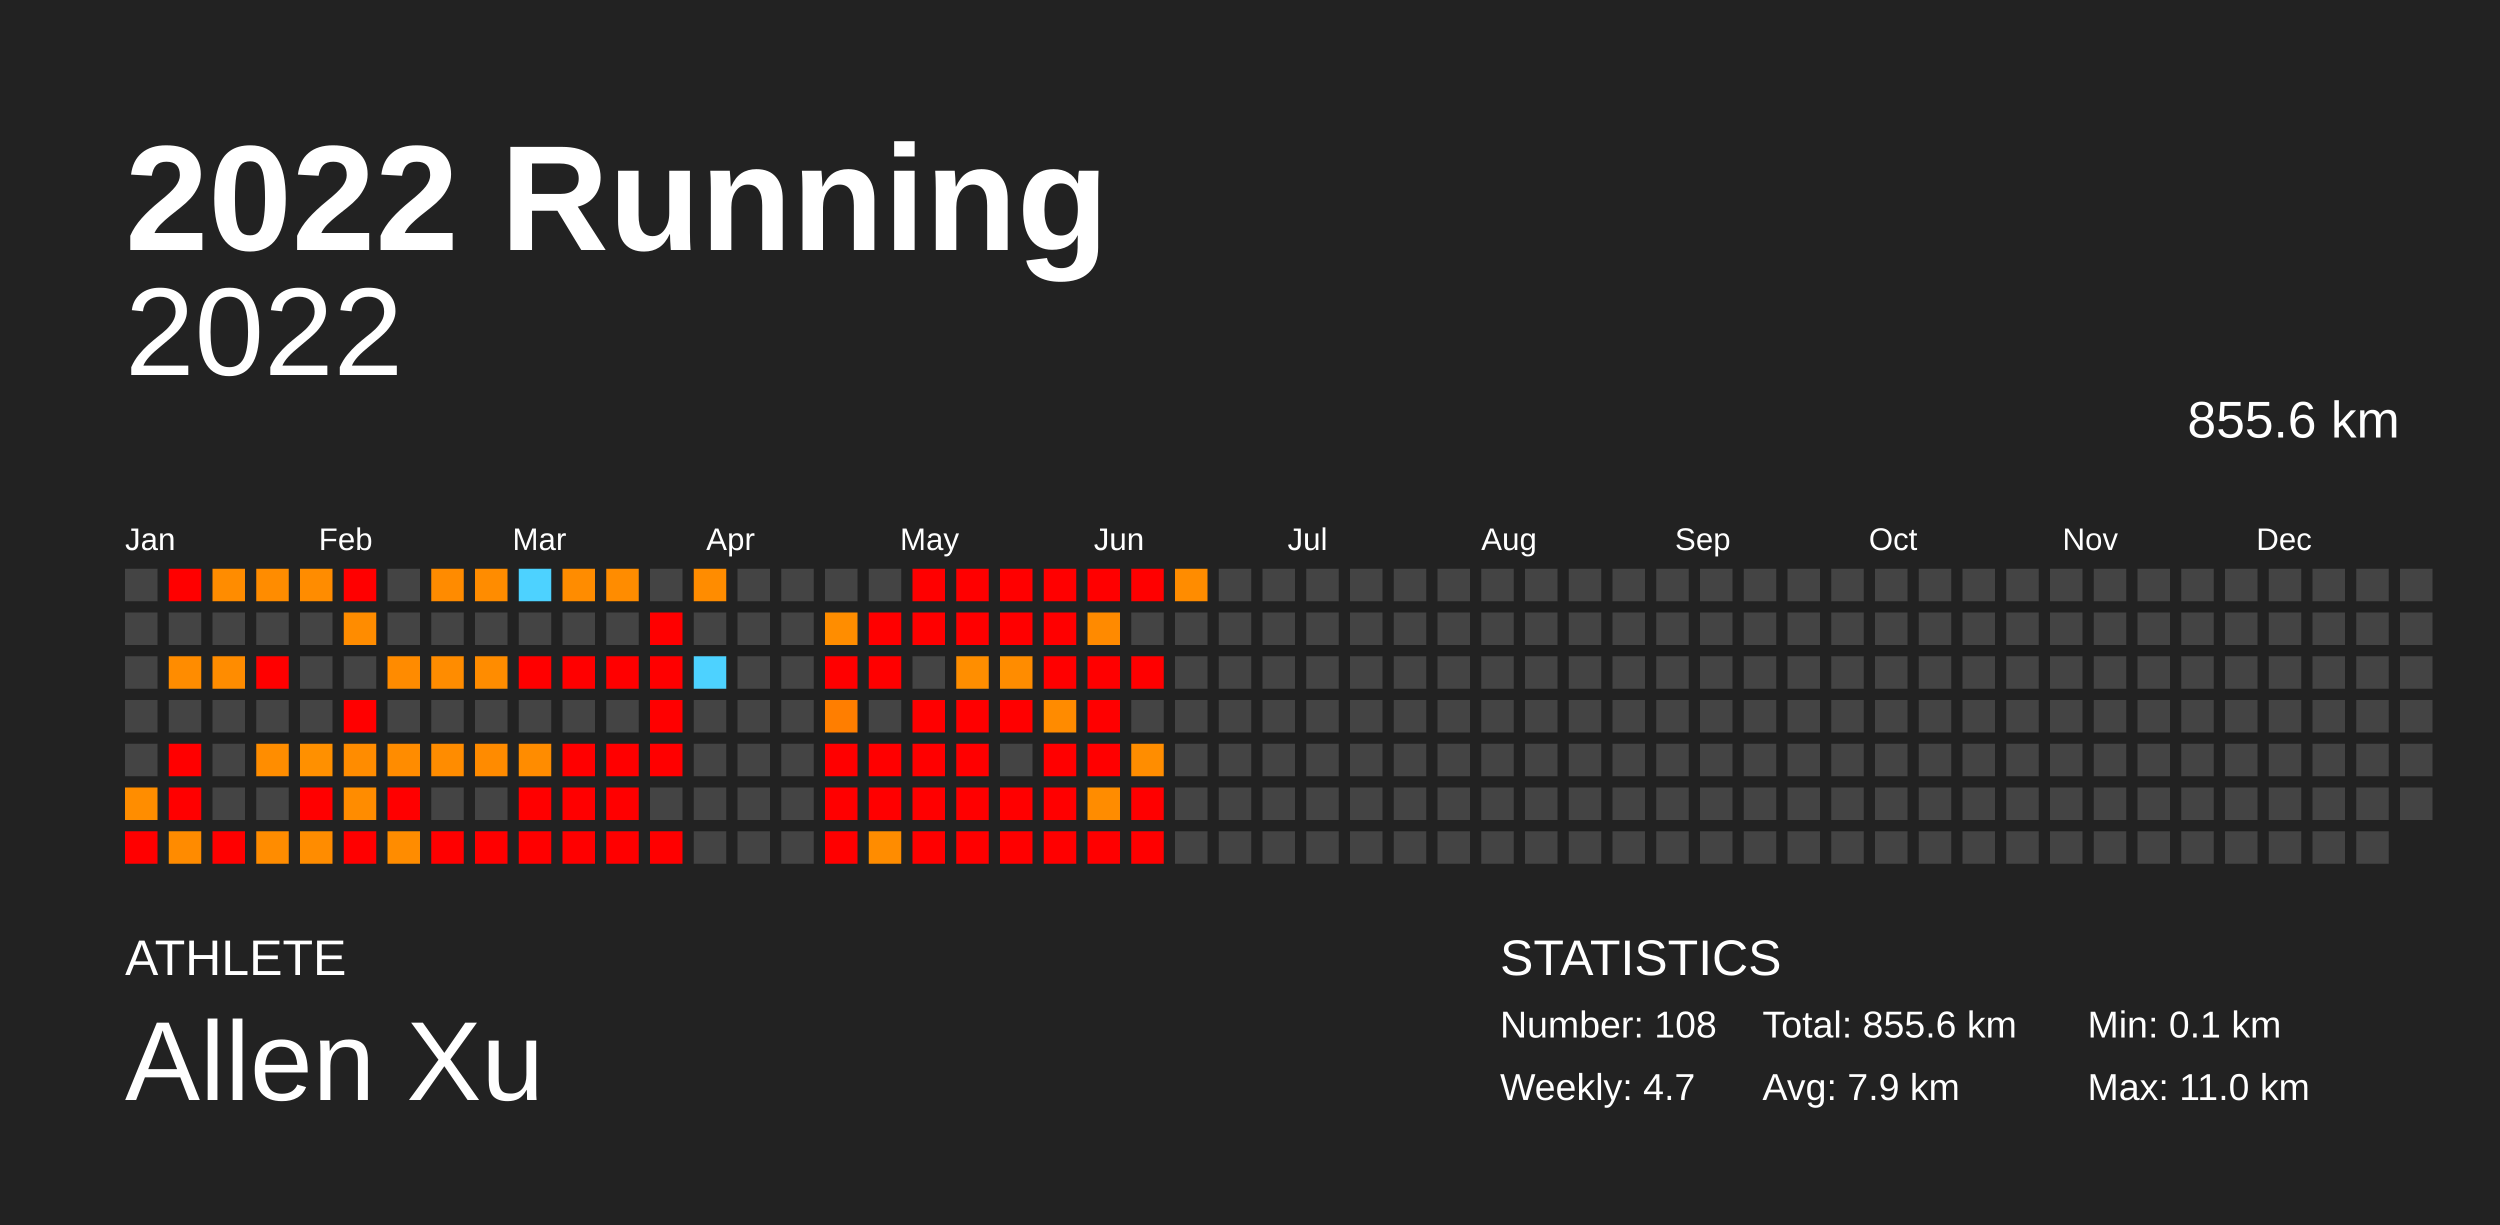
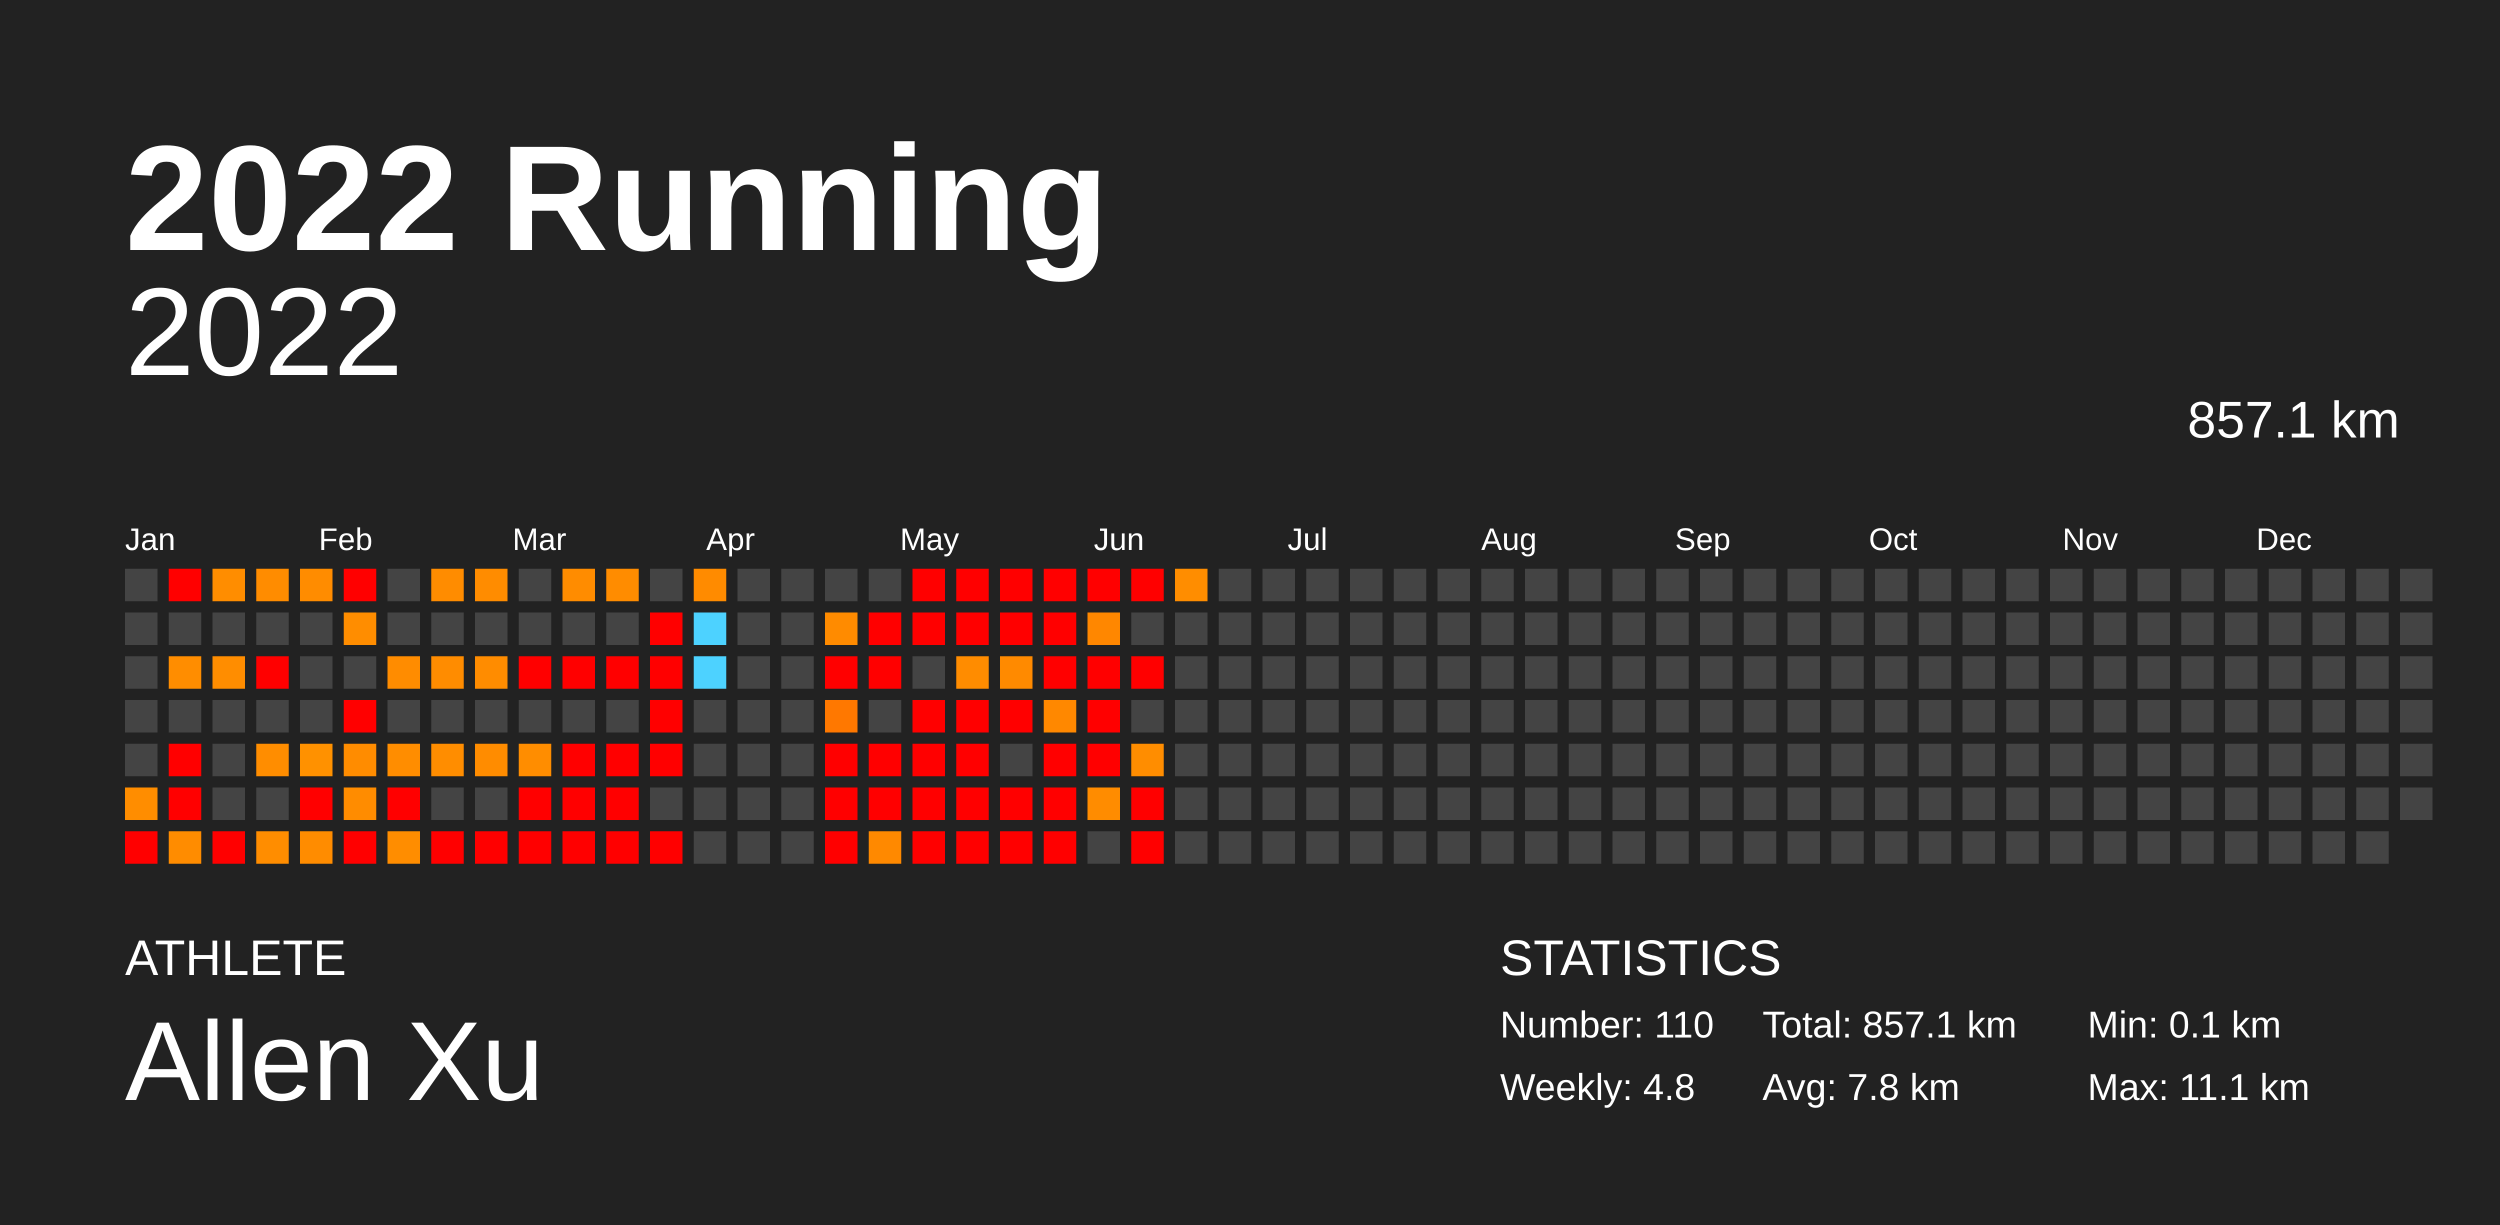
<svg xmlns="http://www.w3.org/2000/svg" baseProfile="full" height="98mm" version="1.1" viewBox="0,0,200,98" width="200mm">
  <defs />
  <rect fill="#222222" height="98" width="200" x="0" y="0" />
  <text fill="#FFFFFF" style="font-size:12px; font-family:Arial; font-weight:bold;" x="10" y="20">2022 Running</text>
  <text fill="#FFFFFF" style="font-size:4px; font-family:Arial" x="10" y="78">ATHLETE</text>
  <text fill="#FFFFFF" style="font-size:9px; font-family:Arial" x="10" y="88">Allen Xu</text>
  <text fill="#FFFFFF" style="font-size:4px; font-family:Arial" x="120" y="78">STATISTICS</text>
-   <text fill="#FFFFFF" style="font-size:3px; font-family:Arial" x="120" y="83">Number: 108</text>
-   <text fill="#FFFFFF" style="font-size:3px; font-family:Arial" x="120" y="88">Weekly: 4.7</text>
-   <text fill="#FFFFFF" style="font-size:3px; font-family:Arial" x="141" y="83">Total: 855.6 km</text>
-   <text fill="#FFFFFF" style="font-size:3px; font-family:Arial" x="141" y="88">Avg: 7.9 km</text>
+   <text fill="#FFFFFF" style="font-size:3px; font-family:Arial" x="120" y="83">Number: 110</text>
+   <text fill="#FFFFFF" style="font-size:3px; font-family:Arial" x="120" y="88">Weekly: 4.8</text>
+   <text fill="#FFFFFF" style="font-size:3px; font-family:Arial" x="141" y="83">Total: 857.1 km</text>
+   <text fill="#FFFFFF" style="font-size:3px; font-family:Arial" x="141" y="88">Avg: 7.8 km</text>
  <text fill="#FFFFFF" style="font-size:3px; font-family:Arial" x="167" y="83">Min: 0.1 km</text>
-   <text fill="#FFFFFF" style="font-size:3px; font-family:Arial" x="167" y="88">Max: 11.0 km</text>
+   <text fill="#FFFFFF" style="font-size:3px; font-family:Arial" x="167" y="88">Max: 11.1 km</text>
  <text alignment-baseline="hanging" fill="#FFFFFF" style="font-size:10.0px; font-family:Arial;" x="10" y="30">2022</text>
-   <text alignment-baseline="hanging" fill="#FFFFFF" style="font-size:4.125px; font-family:Arial;" x="175" y="35">855.6 km</text>
+   <text alignment-baseline="hanging" fill="#FFFFFF" style="font-size:4.125px; font-family:Arial;" x="175" y="35">857.1 km</text>
  <text fill="#FFFFFF" style="font-size:2.5px; font-family:Arial" x="10.0" y="44">Jan</text>
  <text fill="#FFFFFF" style="font-size:2.5px; font-family:Arial" x="25.5" y="44">Feb</text>
  <text fill="#FFFFFF" style="font-size:2.5px; font-family:Arial" x="41.0" y="44">Mar</text>
  <text fill="#FFFFFF" style="font-size:2.5px; font-family:Arial" x="56.5" y="44">Apr</text>
  <text fill="#FFFFFF" style="font-size:2.5px; font-family:Arial" x="72.0" y="44">May</text>
  <text fill="#FFFFFF" style="font-size:2.5px; font-family:Arial" x="87.5" y="44">Jun</text>
  <text fill="#FFFFFF" style="font-size:2.5px; font-family:Arial" x="103.0" y="44">Jul</text>
  <text fill="#FFFFFF" style="font-size:2.5px; font-family:Arial" x="118.5" y="44">Aug</text>
  <text fill="#FFFFFF" style="font-size:2.5px; font-family:Arial" x="134.0" y="44">Sep</text>
  <text fill="#FFFFFF" style="font-size:2.5px; font-family:Arial" x="149.5" y="44">Oct</text>
  <text fill="#FFFFFF" style="font-size:2.5px; font-family:Arial" x="165.0" y="44">Nov</text>
  <text fill="#FFFFFF" style="font-size:2.5px; font-family:Arial" x="180.5" y="44">Dec</text>
  <rect fill="#444444" height="2.6" width="2.6" x="10.0" y="45.5" />
  <rect fill="#444444" height="2.6" width="2.6" x="10.0" y="49.0" />
  <rect fill="#444444" height="2.6" width="2.6" x="10.0" y="52.5" />
  <rect fill="#444444" height="2.6" width="2.6" x="10.0" y="56.0" />
  <rect fill="#444444" height="2.6" width="2.6" x="10.0" y="59.5" />
  <rect fill="#ff8d00" height="2.6" width="2.6" x="10.0" y="63.0" />
  <rect fill="red" height="2.6" width="2.6" x="10.0" y="66.5" />
  <rect fill="red" height="2.6" width="2.6" x="13.5" y="45.5" />
  <rect fill="#444444" height="2.6" width="2.6" x="13.5" y="49.0" />
-   <rect fill="#ff8c00" height="2.6" width="2.6" x="13.5" y="52.5" />
+   <rect fill="#ff8d00" height="2.6" width="2.6" x="13.5" y="52.5" />
  <rect fill="#444444" height="2.6" width="2.6" x="13.5" y="56.0" />
  <rect fill="red" height="2.6" width="2.6" x="13.5" y="59.5" />
  <rect fill="red" height="2.6" width="2.6" x="13.5" y="63.0" />
-   <rect fill="#ff8b00" height="2.6" width="2.6" x="13.5" y="66.5" />
-   <rect fill="#ff8c00" height="2.6" width="2.6" x="17.0" y="45.5" />
+   <rect fill="#ff8c00" height="2.6" width="2.6" x="13.5" y="66.5" />
+   <rect fill="#ff8d00" height="2.6" width="2.6" x="17.0" y="45.5" />
  <rect fill="#444444" height="2.6" width="2.6" x="17.0" y="49.0" />
-   <rect fill="#ff8c00" height="2.6" width="2.6" x="17.0" y="52.5" />
+   <rect fill="#ff8d00" height="2.6" width="2.6" x="17.0" y="52.5" />
  <rect fill="#444444" height="2.6" width="2.6" x="17.0" y="56.0" />
  <rect fill="#444444" height="2.6" width="2.6" x="17.0" y="59.5" />
  <rect fill="#444444" height="2.6" width="2.6" x="17.0" y="63.0" />
  <rect fill="red" height="2.6" width="2.6" x="17.0" y="66.5" />
  <rect fill="#ff8c00" height="2.6" width="2.6" x="20.5" y="45.5" />
  <rect fill="#444444" height="2.6" width="2.6" x="20.5" y="49.0" />
  <rect fill="red" height="2.6" width="2.6" x="20.5" y="52.5" />
  <rect fill="#444444" height="2.6" width="2.6" x="20.5" y="56.0" />
  <rect fill="#ff8d00" height="2.6" width="2.6" x="20.5" y="59.5" />
  <rect fill="#444444" height="2.6" width="2.6" x="20.5" y="63.0" />
-   <rect fill="#ff8c00" height="2.6" width="2.6" x="20.5" y="66.5" />
+   <rect fill="#ff8d00" height="2.6" width="2.6" x="20.5" y="66.5" />
  <rect fill="#ff8c00" height="2.6" width="2.6" x="24.0" y="45.5" />
  <rect fill="#444444" height="2.6" width="2.6" x="24.0" y="49.0" />
  <rect fill="#444444" height="2.6" width="2.6" x="24.0" y="52.5" />
  <rect fill="#444444" height="2.6" width="2.6" x="24.0" y="56.0" />
-   <rect fill="#ff9000" height="2.6" width="2.6" x="24.0" y="59.5" />
+   <rect fill="#ff9100" height="2.6" width="2.6" x="24.0" y="59.5" />
  <rect fill="red" height="2.6" width="2.6" x="24.0" y="63.0" />
  <rect fill="#ff8c00" height="2.6" width="2.6" x="24.0" y="66.5" />
  <rect fill="red" height="2.6" width="2.6" x="27.5" y="45.5" />
-   <rect fill="#ff8c00" height="2.6" width="2.6" x="27.5" y="49.0" />
+   <rect fill="#ff8d00" height="2.6" width="2.6" x="27.5" y="49.0" />
  <rect fill="#444444" height="2.6" width="2.6" x="27.5" y="52.5" />
  <rect fill="red" height="2.6" width="2.6" x="27.5" y="56.0" />
  <rect fill="#ff8c00" height="2.6" width="2.6" x="27.5" y="59.5" />
  <rect fill="#ff8c00" height="2.6" width="2.6" x="27.5" y="63.0" />
  <rect fill="red" height="2.6" width="2.6" x="27.5" y="66.5" />
  <rect fill="#444444" height="2.6" width="2.6" x="31.0" y="45.5" />
  <rect fill="#444444" height="2.6" width="2.6" x="31.0" y="49.0" />
-   <rect fill="#ff8b00" height="2.6" width="2.6" x="31.0" y="52.5" />
+   <rect fill="#ff8c00" height="2.6" width="2.6" x="31.0" y="52.5" />
  <rect fill="#444444" height="2.6" width="2.6" x="31.0" y="56.0" />
-   <rect fill="#ff8c00" height="2.6" width="2.6" x="31.0" y="59.5" />
+   <rect fill="#ff8d00" height="2.6" width="2.6" x="31.0" y="59.5" />
  <rect fill="red" height="2.6" width="2.6" x="31.0" y="63.0" />
-   <rect fill="#ff8c00" height="2.6" width="2.6" x="31.0" y="66.5" />
-   <rect fill="#ff8b00" height="2.6" width="2.6" x="34.5" y="45.5" />
+   <rect fill="#ff8d00" height="2.6" width="2.6" x="31.0" y="66.5" />
+   <rect fill="#ff8c00" height="2.6" width="2.6" x="34.5" y="45.5" />
  <rect fill="#444444" height="2.6" width="2.6" x="34.5" y="49.0" />
  <rect fill="#ff8c00" height="2.6" width="2.6" x="34.5" y="52.5" />
  <rect fill="#444444" height="2.6" width="2.6" x="34.5" y="56.0" />
-   <rect fill="#ff8c00" height="2.6" width="2.6" x="34.5" y="59.5" />
+   <rect fill="#ff8d00" height="2.6" width="2.6" x="34.5" y="59.5" />
  <rect fill="#444444" height="2.6" width="2.6" x="34.5" y="63.0" />
  <rect fill="red" height="2.6" width="2.6" x="34.5" y="66.5" />
  <rect fill="#ff8c00" height="2.6" width="2.6" x="38.0" y="45.5" />
  <rect fill="#444444" height="2.6" width="2.6" x="38.0" y="49.0" />
  <rect fill="#ff8c00" height="2.6" width="2.6" x="38.0" y="52.5" />
  <rect fill="#444444" height="2.6" width="2.6" x="38.0" y="56.0" />
-   <rect fill="#ff8b00" height="2.6" width="2.6" x="38.0" y="59.5" />
+   <rect fill="#ff8c00" height="2.6" width="2.6" x="38.0" y="59.5" />
  <rect fill="#444444" height="2.6" width="2.6" x="38.0" y="63.0" />
  <rect fill="red" height="2.6" width="2.6" x="38.0" y="66.5" />
-   <rect fill="#4dd2ff" height="2.6" width="2.6" x="41.5" y="45.5" />
+   <rect fill="#444444" height="2.6" width="2.6" x="41.5" y="45.5" />
  <rect fill="#444444" height="2.6" width="2.6" x="41.5" y="49.0" />
  <rect fill="red" height="2.6" width="2.6" x="41.5" y="52.5" />
  <rect fill="#444444" height="2.6" width="2.6" x="41.5" y="56.0" />
-   <rect fill="#ff8c00" height="2.6" width="2.6" x="41.5" y="59.5" />
+   <rect fill="#ff8d00" height="2.6" width="2.6" x="41.5" y="59.5" />
  <rect fill="red" height="2.6" width="2.6" x="41.5" y="63.0" />
  <rect fill="red" height="2.6" width="2.6" x="41.5" y="66.5" />
  <rect fill="#ff8c00" height="2.6" width="2.6" x="45.0" y="45.5" />
  <rect fill="#444444" height="2.6" width="2.6" x="45.0" y="49.0" />
  <rect fill="red" height="2.6" width="2.6" x="45.0" y="52.5" />
  <rect fill="#444444" height="2.6" width="2.6" x="45.0" y="56.0" />
  <rect fill="red" height="2.6" width="2.6" x="45.0" y="59.5" />
  <rect fill="red" height="2.6" width="2.6" x="45.0" y="63.0" />
  <rect fill="red" height="2.6" width="2.6" x="45.0" y="66.5" />
  <rect fill="#ff8c00" height="2.6" width="2.6" x="48.5" y="45.5" />
  <rect fill="#444444" height="2.6" width="2.6" x="48.5" y="49.0" />
  <rect fill="red" height="2.6" width="2.6" x="48.5" y="52.5" />
  <rect fill="#444444" height="2.6" width="2.6" x="48.5" y="56.0" />
  <rect fill="red" height="2.6" width="2.6" x="48.5" y="59.5" />
  <rect fill="red" height="2.6" width="2.6" x="48.5" y="63.0" />
  <rect fill="red" height="2.6" width="2.6" x="48.5" y="66.5" />
  <rect fill="#444444" height="2.6" width="2.6" x="52.0" y="45.5" />
  <rect fill="red" height="2.6" width="2.6" x="52.0" y="49.0" />
  <rect fill="red" height="2.6" width="2.6" x="52.0" y="52.5" />
  <rect fill="red" height="2.6" width="2.6" x="52.0" y="56.0" />
  <rect fill="red" height="2.6" width="2.6" x="52.0" y="59.5" />
  <rect fill="#444444" height="2.6" width="2.6" x="52.0" y="63.0" />
  <rect fill="red" height="2.6" width="2.6" x="52.0" y="66.5" />
-   <rect fill="#ff8c00" height="2.6" width="2.6" x="55.5" y="45.5" />
-   <rect fill="#444444" height="2.6" width="2.6" x="55.5" y="49.0" />
+   <rect fill="#ff8b00" height="2.6" width="2.6" x="55.5" y="45.5" />
+   <rect fill="#4dd2ff" height="2.6" width="2.6" x="55.5" y="49.0" />
  <rect fill="#4dd2ff" height="2.6" width="2.6" x="55.5" y="52.5" />
  <rect fill="#444444" height="2.6" width="2.6" x="55.5" y="56.0" />
  <rect fill="#444444" height="2.6" width="2.6" x="55.5" y="59.5" />
  <rect fill="#444444" height="2.6" width="2.6" x="55.5" y="63.0" />
  <rect fill="#444444" height="2.6" width="2.6" x="55.5" y="66.5" />
  <rect fill="#444444" height="2.6" width="2.6" x="59.0" y="45.5" />
  <rect fill="#444444" height="2.6" width="2.6" x="59.0" y="49.0" />
  <rect fill="#444444" height="2.6" width="2.6" x="59.0" y="52.5" />
  <rect fill="#444444" height="2.6" width="2.6" x="59.0" y="56.0" />
  <rect fill="#444444" height="2.6" width="2.6" x="59.0" y="59.5" />
  <rect fill="#444444" height="2.6" width="2.6" x="59.0" y="63.0" />
  <rect fill="#444444" height="2.6" width="2.6" x="59.0" y="66.5" />
  <rect fill="#444444" height="2.6" width="2.6" x="62.5" y="45.5" />
  <rect fill="#444444" height="2.6" width="2.6" x="62.5" y="49.0" />
  <rect fill="#444444" height="2.6" width="2.6" x="62.5" y="52.5" />
  <rect fill="#444444" height="2.6" width="2.6" x="62.5" y="56.0" />
  <rect fill="#444444" height="2.6" width="2.6" x="62.5" y="59.5" />
  <rect fill="#444444" height="2.6" width="2.6" x="62.5" y="63.0" />
  <rect fill="#444444" height="2.6" width="2.6" x="62.5" y="66.5" />
  <rect fill="#444444" height="2.6" width="2.6" x="66.0" y="45.5" />
-   <rect fill="#ff8d00" height="2.6" width="2.6" x="66.0" y="49.0" />
+   <rect fill="#ff8b00" height="2.6" width="2.6" x="66.0" y="49.0" />
  <rect fill="red" height="2.6" width="2.6" x="66.0" y="52.5" />
-   <rect fill="#ff7e00" height="2.6" width="2.6" x="66.0" y="56.0" />
+   <rect fill="#ff7800" height="2.6" width="2.6" x="66.0" y="56.0" />
  <rect fill="red" height="2.6" width="2.6" x="66.0" y="59.5" />
  <rect fill="red" height="2.6" width="2.6" x="66.0" y="63.0" />
  <rect fill="red" height="2.6" width="2.6" x="66.0" y="66.5" />
  <rect fill="#444444" height="2.6" width="2.6" x="69.5" y="45.5" />
  <rect fill="red" height="2.6" width="2.6" x="69.5" y="49.0" />
  <rect fill="red" height="2.6" width="2.6" x="69.5" y="52.5" />
  <rect fill="#444444" height="2.6" width="2.6" x="69.5" y="56.0" />
  <rect fill="red" height="2.6" width="2.6" x="69.5" y="59.5" />
  <rect fill="red" height="2.6" width="2.6" x="69.5" y="63.0" />
-   <rect fill="#ff8c00" height="2.6" width="2.6" x="69.5" y="66.5" />
+   <rect fill="#ff8900" height="2.6" width="2.6" x="69.5" y="66.5" />
  <rect fill="red" height="2.6" width="2.6" x="73.0" y="45.5" />
  <rect fill="red" height="2.6" width="2.6" x="73.0" y="49.0" />
  <rect fill="#444444" height="2.6" width="2.6" x="73.0" y="52.5" />
  <rect fill="red" height="2.6" width="2.6" x="73.0" y="56.0" />
  <rect fill="red" height="2.6" width="2.6" x="73.0" y="59.5" />
  <rect fill="red" height="2.6" width="2.6" x="73.0" y="63.0" />
  <rect fill="red" height="2.6" width="2.6" x="73.0" y="66.5" />
  <rect fill="red" height="2.6" width="2.6" x="76.5" y="45.5" />
  <rect fill="red" height="2.6" width="2.6" x="76.5" y="49.0" />
-   <rect fill="#ff8e00" height="2.6" width="2.6" x="76.5" y="52.5" />
+   <rect fill="#ff8c00" height="2.6" width="2.6" x="76.5" y="52.5" />
  <rect fill="red" height="2.6" width="2.6" x="76.5" y="56.0" />
  <rect fill="red" height="2.6" width="2.6" x="76.5" y="59.5" />
  <rect fill="red" height="2.6" width="2.6" x="76.5" y="63.0" />
  <rect fill="red" height="2.6" width="2.6" x="76.5" y="66.5" />
  <rect fill="red" height="2.6" width="2.6" x="80.0" y="45.5" />
  <rect fill="red" height="2.6" width="2.6" x="80.0" y="49.0" />
-   <rect fill="#ff8c00" height="2.6" width="2.6" x="80.0" y="52.5" />
+   <rect fill="#ff8a00" height="2.6" width="2.6" x="80.0" y="52.5" />
  <rect fill="red" height="2.6" width="2.6" x="80.0" y="56.0" />
  <rect fill="#444444" height="2.6" width="2.6" x="80.0" y="59.5" />
  <rect fill="red" height="2.6" width="2.6" x="80.0" y="63.0" />
  <rect fill="red" height="2.6" width="2.6" x="80.0" y="66.5" />
  <rect fill="red" height="2.6" width="2.6" x="83.5" y="45.5" />
  <rect fill="red" height="2.6" width="2.6" x="83.5" y="49.0" />
  <rect fill="red" height="2.6" width="2.6" x="83.5" y="52.5" />
-   <rect fill="#ff8b00" height="2.6" width="2.6" x="83.5" y="56.0" />
+   <rect fill="#ff8800" height="2.6" width="2.6" x="83.5" y="56.0" />
  <rect fill="red" height="2.6" width="2.6" x="83.5" y="59.5" />
  <rect fill="red" height="2.6" width="2.6" x="83.5" y="63.0" />
  <rect fill="red" height="2.6" width="2.6" x="83.5" y="66.5" />
  <rect fill="red" height="2.6" width="2.6" x="87.0" y="45.5" />
-   <rect fill="#ff8a00" height="2.6" width="2.6" x="87.0" y="49.0" />
+   <rect fill="#ff8700" height="2.6" width="2.6" x="87.0" y="49.0" />
  <rect fill="red" height="2.6" width="2.6" x="87.0" y="52.5" />
  <rect fill="red" height="2.6" width="2.6" x="87.0" y="56.0" />
  <rect fill="red" height="2.6" width="2.6" x="87.0" y="59.5" />
  <rect fill="#ff8c00" height="2.6" width="2.6" x="87.0" y="63.0" />
-   <rect fill="red" height="2.6" width="2.6" x="87.0" y="66.5" />
+   <rect fill="#444444" height="2.6" width="2.6" x="87.0" y="66.5" />
  <rect fill="red" height="2.6" width="2.6" x="90.5" y="45.5" />
  <rect fill="#444444" height="2.6" width="2.6" x="90.5" y="49.0" />
  <rect fill="red" height="2.6" width="2.6" x="90.5" y="52.5" />
  <rect fill="#444444" height="2.6" width="2.6" x="90.5" y="56.0" />
  <rect fill="#ff8d00" height="2.6" width="2.6" x="90.5" y="59.5" />
  <rect fill="red" height="2.6" width="2.6" x="90.5" y="63.0" />
  <rect fill="red" height="2.6" width="2.6" x="90.5" y="66.5" />
-   <rect fill="#ff8c00" height="2.6" width="2.6" x="94.0" y="45.5" />
+   <rect fill="#ff8d00" height="2.6" width="2.6" x="94.0" y="45.5" />
  <rect fill="#444444" height="2.6" width="2.6" x="94.0" y="49.0" />
  <rect fill="#444444" height="2.6" width="2.6" x="94.0" y="52.5" />
  <rect fill="#444444" height="2.6" width="2.6" x="94.0" y="56.0" />
  <rect fill="#444444" height="2.6" width="2.6" x="94.0" y="59.5" />
  <rect fill="#444444" height="2.6" width="2.6" x="94.0" y="63.0" />
  <rect fill="#444444" height="2.6" width="2.6" x="94.0" y="66.5" />
  <rect fill="#444444" height="2.6" width="2.6" x="97.5" y="45.5" />
  <rect fill="#444444" height="2.6" width="2.6" x="97.5" y="49.0" />
  <rect fill="#444444" height="2.6" width="2.6" x="97.5" y="52.5" />
  <rect fill="#444444" height="2.6" width="2.6" x="97.5" y="56.0" />
  <rect fill="#444444" height="2.6" width="2.6" x="97.5" y="59.5" />
  <rect fill="#444444" height="2.6" width="2.6" x="97.5" y="63.0" />
  <rect fill="#444444" height="2.6" width="2.6" x="97.5" y="66.5" />
  <rect fill="#444444" height="2.6" width="2.6" x="101.0" y="45.5" />
  <rect fill="#444444" height="2.6" width="2.6" x="101.0" y="49.0" />
  <rect fill="#444444" height="2.6" width="2.6" x="101.0" y="52.5" />
  <rect fill="#444444" height="2.6" width="2.6" x="101.0" y="56.0" />
  <rect fill="#444444" height="2.6" width="2.6" x="101.0" y="59.5" />
  <rect fill="#444444" height="2.6" width="2.6" x="101.0" y="63.0" />
  <rect fill="#444444" height="2.6" width="2.6" x="101.0" y="66.5" />
  <rect fill="#444444" height="2.6" width="2.6" x="104.5" y="45.5" />
  <rect fill="#444444" height="2.6" width="2.6" x="104.5" y="49.0" />
  <rect fill="#444444" height="2.6" width="2.6" x="104.5" y="52.5" />
  <rect fill="#444444" height="2.6" width="2.6" x="104.5" y="56.0" />
  <rect fill="#444444" height="2.6" width="2.6" x="104.5" y="59.5" />
  <rect fill="#444444" height="2.6" width="2.6" x="104.5" y="63.0" />
  <rect fill="#444444" height="2.6" width="2.6" x="104.5" y="66.5" />
  <rect fill="#444444" height="2.6" width="2.6" x="108.0" y="45.5" />
  <rect fill="#444444" height="2.6" width="2.6" x="108.0" y="49.0" />
  <rect fill="#444444" height="2.6" width="2.6" x="108.0" y="52.5" />
  <rect fill="#444444" height="2.6" width="2.6" x="108.0" y="56.0" />
  <rect fill="#444444" height="2.6" width="2.6" x="108.0" y="59.5" />
  <rect fill="#444444" height="2.6" width="2.6" x="108.0" y="63.0" />
  <rect fill="#444444" height="2.6" width="2.6" x="108.0" y="66.5" />
  <rect fill="#444444" height="2.6" width="2.6" x="111.5" y="45.5" />
  <rect fill="#444444" height="2.6" width="2.6" x="111.5" y="49.0" />
  <rect fill="#444444" height="2.6" width="2.6" x="111.5" y="52.5" />
  <rect fill="#444444" height="2.6" width="2.6" x="111.5" y="56.0" />
  <rect fill="#444444" height="2.6" width="2.6" x="111.5" y="59.5" />
  <rect fill="#444444" height="2.6" width="2.6" x="111.5" y="63.0" />
  <rect fill="#444444" height="2.6" width="2.6" x="111.5" y="66.5" />
  <rect fill="#444444" height="2.6" width="2.6" x="115.0" y="45.5" />
  <rect fill="#444444" height="2.6" width="2.6" x="115.0" y="49.0" />
  <rect fill="#444444" height="2.6" width="2.6" x="115.0" y="52.5" />
  <rect fill="#444444" height="2.6" width="2.6" x="115.0" y="56.0" />
  <rect fill="#444444" height="2.6" width="2.6" x="115.0" y="59.5" />
  <rect fill="#444444" height="2.6" width="2.6" x="115.0" y="63.0" />
  <rect fill="#444444" height="2.6" width="2.6" x="115.0" y="66.5" />
  <rect fill="#444444" height="2.6" width="2.6" x="118.5" y="45.5" />
  <rect fill="#444444" height="2.6" width="2.6" x="118.5" y="49.0" />
  <rect fill="#444444" height="2.6" width="2.6" x="118.5" y="52.5" />
  <rect fill="#444444" height="2.6" width="2.6" x="118.5" y="56.0" />
  <rect fill="#444444" height="2.6" width="2.6" x="118.5" y="59.5" />
  <rect fill="#444444" height="2.6" width="2.6" x="118.5" y="63.0" />
  <rect fill="#444444" height="2.6" width="2.6" x="118.5" y="66.5" />
  <rect fill="#444444" height="2.6" width="2.6" x="122.0" y="45.5" />
  <rect fill="#444444" height="2.6" width="2.6" x="122.0" y="49.0" />
  <rect fill="#444444" height="2.6" width="2.6" x="122.0" y="52.5" />
  <rect fill="#444444" height="2.6" width="2.6" x="122.0" y="56.0" />
  <rect fill="#444444" height="2.6" width="2.6" x="122.0" y="59.5" />
  <rect fill="#444444" height="2.6" width="2.6" x="122.0" y="63.0" />
  <rect fill="#444444" height="2.6" width="2.6" x="122.0" y="66.5" />
  <rect fill="#444444" height="2.6" width="2.6" x="125.5" y="45.5" />
  <rect fill="#444444" height="2.6" width="2.6" x="125.5" y="49.0" />
  <rect fill="#444444" height="2.6" width="2.6" x="125.5" y="52.5" />
  <rect fill="#444444" height="2.6" width="2.6" x="125.5" y="56.0" />
  <rect fill="#444444" height="2.6" width="2.6" x="125.5" y="59.5" />
  <rect fill="#444444" height="2.6" width="2.6" x="125.5" y="63.0" />
  <rect fill="#444444" height="2.6" width="2.6" x="125.5" y="66.5" />
  <rect fill="#444444" height="2.6" width="2.6" x="129.0" y="45.5" />
  <rect fill="#444444" height="2.6" width="2.6" x="129.0" y="49.0" />
  <rect fill="#444444" height="2.6" width="2.6" x="129.0" y="52.5" />
  <rect fill="#444444" height="2.6" width="2.6" x="129.0" y="56.0" />
  <rect fill="#444444" height="2.6" width="2.6" x="129.0" y="59.5" />
  <rect fill="#444444" height="2.6" width="2.6" x="129.0" y="63.0" />
  <rect fill="#444444" height="2.6" width="2.6" x="129.0" y="66.5" />
  <rect fill="#444444" height="2.6" width="2.6" x="132.5" y="45.5" />
  <rect fill="#444444" height="2.6" width="2.6" x="132.5" y="49.0" />
  <rect fill="#444444" height="2.6" width="2.6" x="132.5" y="52.5" />
  <rect fill="#444444" height="2.6" width="2.6" x="132.5" y="56.0" />
  <rect fill="#444444" height="2.6" width="2.6" x="132.5" y="59.5" />
  <rect fill="#444444" height="2.6" width="2.6" x="132.5" y="63.0" />
  <rect fill="#444444" height="2.6" width="2.6" x="132.5" y="66.5" />
  <rect fill="#444444" height="2.6" width="2.6" x="136.0" y="45.5" />
  <rect fill="#444444" height="2.6" width="2.6" x="136.0" y="49.0" />
  <rect fill="#444444" height="2.6" width="2.6" x="136.0" y="52.5" />
  <rect fill="#444444" height="2.6" width="2.6" x="136.0" y="56.0" />
  <rect fill="#444444" height="2.6" width="2.6" x="136.0" y="59.5" />
  <rect fill="#444444" height="2.6" width="2.6" x="136.0" y="63.0" />
  <rect fill="#444444" height="2.6" width="2.6" x="136.0" y="66.5" />
  <rect fill="#444444" height="2.6" width="2.6" x="139.5" y="45.5" />
  <rect fill="#444444" height="2.6" width="2.6" x="139.5" y="49.0" />
  <rect fill="#444444" height="2.6" width="2.6" x="139.5" y="52.5" />
  <rect fill="#444444" height="2.6" width="2.6" x="139.5" y="56.0" />
  <rect fill="#444444" height="2.6" width="2.6" x="139.5" y="59.5" />
  <rect fill="#444444" height="2.6" width="2.6" x="139.5" y="63.0" />
  <rect fill="#444444" height="2.6" width="2.6" x="139.5" y="66.5" />
  <rect fill="#444444" height="2.6" width="2.6" x="143.0" y="45.5" />
  <rect fill="#444444" height="2.6" width="2.6" x="143.0" y="49.0" />
  <rect fill="#444444" height="2.6" width="2.6" x="143.0" y="52.5" />
  <rect fill="#444444" height="2.6" width="2.6" x="143.0" y="56.0" />
  <rect fill="#444444" height="2.6" width="2.6" x="143.0" y="59.5" />
  <rect fill="#444444" height="2.6" width="2.6" x="143.0" y="63.0" />
  <rect fill="#444444" height="2.6" width="2.6" x="143.0" y="66.5" />
  <rect fill="#444444" height="2.6" width="2.6" x="146.5" y="45.5" />
  <rect fill="#444444" height="2.6" width="2.6" x="146.5" y="49.0" />
  <rect fill="#444444" height="2.6" width="2.6" x="146.5" y="52.5" />
  <rect fill="#444444" height="2.6" width="2.6" x="146.5" y="56.0" />
  <rect fill="#444444" height="2.6" width="2.6" x="146.5" y="59.5" />
  <rect fill="#444444" height="2.6" width="2.6" x="146.5" y="63.0" />
  <rect fill="#444444" height="2.6" width="2.6" x="146.5" y="66.5" />
  <rect fill="#444444" height="2.6" width="2.6" x="150.0" y="45.5" />
  <rect fill="#444444" height="2.6" width="2.6" x="150.0" y="49.0" />
  <rect fill="#444444" height="2.6" width="2.6" x="150.0" y="52.5" />
  <rect fill="#444444" height="2.6" width="2.6" x="150.0" y="56.0" />
  <rect fill="#444444" height="2.6" width="2.6" x="150.0" y="59.5" />
  <rect fill="#444444" height="2.6" width="2.6" x="150.0" y="63.0" />
  <rect fill="#444444" height="2.6" width="2.6" x="150.0" y="66.5" />
  <rect fill="#444444" height="2.6" width="2.6" x="153.5" y="45.5" />
  <rect fill="#444444" height="2.6" width="2.6" x="153.5" y="49.0" />
  <rect fill="#444444" height="2.6" width="2.6" x="153.5" y="52.5" />
  <rect fill="#444444" height="2.6" width="2.6" x="153.5" y="56.0" />
  <rect fill="#444444" height="2.6" width="2.6" x="153.5" y="59.5" />
  <rect fill="#444444" height="2.6" width="2.6" x="153.5" y="63.0" />
  <rect fill="#444444" height="2.6" width="2.6" x="153.5" y="66.5" />
  <rect fill="#444444" height="2.6" width="2.6" x="157.0" y="45.5" />
  <rect fill="#444444" height="2.6" width="2.6" x="157.0" y="49.0" />
  <rect fill="#444444" height="2.6" width="2.6" x="157.0" y="52.5" />
  <rect fill="#444444" height="2.6" width="2.6" x="157.0" y="56.0" />
  <rect fill="#444444" height="2.6" width="2.6" x="157.0" y="59.5" />
  <rect fill="#444444" height="2.6" width="2.6" x="157.0" y="63.0" />
  <rect fill="#444444" height="2.6" width="2.6" x="157.0" y="66.5" />
  <rect fill="#444444" height="2.6" width="2.6" x="160.5" y="45.5" />
  <rect fill="#444444" height="2.6" width="2.6" x="160.5" y="49.0" />
  <rect fill="#444444" height="2.6" width="2.6" x="160.5" y="52.5" />
  <rect fill="#444444" height="2.6" width="2.6" x="160.5" y="56.0" />
  <rect fill="#444444" height="2.6" width="2.6" x="160.5" y="59.5" />
  <rect fill="#444444" height="2.6" width="2.6" x="160.5" y="63.0" />
  <rect fill="#444444" height="2.6" width="2.6" x="160.5" y="66.5" />
  <rect fill="#444444" height="2.6" width="2.6" x="164.0" y="45.5" />
  <rect fill="#444444" height="2.6" width="2.6" x="164.0" y="49.0" />
  <rect fill="#444444" height="2.6" width="2.6" x="164.0" y="52.5" />
  <rect fill="#444444" height="2.6" width="2.6" x="164.0" y="56.0" />
  <rect fill="#444444" height="2.6" width="2.6" x="164.0" y="59.5" />
  <rect fill="#444444" height="2.6" width="2.6" x="164.0" y="63.0" />
  <rect fill="#444444" height="2.6" width="2.6" x="164.0" y="66.5" />
  <rect fill="#444444" height="2.6" width="2.6" x="167.5" y="45.5" />
  <rect fill="#444444" height="2.6" width="2.6" x="167.5" y="49.0" />
  <rect fill="#444444" height="2.6" width="2.6" x="167.5" y="52.5" />
  <rect fill="#444444" height="2.6" width="2.6" x="167.5" y="56.0" />
  <rect fill="#444444" height="2.6" width="2.6" x="167.5" y="59.5" />
  <rect fill="#444444" height="2.6" width="2.6" x="167.5" y="63.0" />
  <rect fill="#444444" height="2.6" width="2.6" x="167.5" y="66.5" />
  <rect fill="#444444" height="2.6" width="2.6" x="171.0" y="45.5" />
  <rect fill="#444444" height="2.6" width="2.6" x="171.0" y="49.0" />
  <rect fill="#444444" height="2.6" width="2.6" x="171.0" y="52.5" />
  <rect fill="#444444" height="2.6" width="2.6" x="171.0" y="56.0" />
  <rect fill="#444444" height="2.6" width="2.6" x="171.0" y="59.5" />
  <rect fill="#444444" height="2.6" width="2.6" x="171.0" y="63.0" />
  <rect fill="#444444" height="2.6" width="2.6" x="171.0" y="66.5" />
  <rect fill="#444444" height="2.6" width="2.6" x="174.5" y="45.5" />
  <rect fill="#444444" height="2.6" width="2.6" x="174.5" y="49.0" />
  <rect fill="#444444" height="2.6" width="2.6" x="174.5" y="52.5" />
  <rect fill="#444444" height="2.6" width="2.6" x="174.5" y="56.0" />
  <rect fill="#444444" height="2.6" width="2.6" x="174.5" y="59.5" />
  <rect fill="#444444" height="2.6" width="2.6" x="174.5" y="63.0" />
  <rect fill="#444444" height="2.6" width="2.6" x="174.5" y="66.5" />
  <rect fill="#444444" height="2.6" width="2.6" x="178.0" y="45.5" />
  <rect fill="#444444" height="2.6" width="2.6" x="178.0" y="49.0" />
  <rect fill="#444444" height="2.6" width="2.6" x="178.0" y="52.5" />
  <rect fill="#444444" height="2.6" width="2.6" x="178.0" y="56.0" />
  <rect fill="#444444" height="2.6" width="2.6" x="178.0" y="59.5" />
  <rect fill="#444444" height="2.6" width="2.6" x="178.0" y="63.0" />
  <rect fill="#444444" height="2.6" width="2.6" x="178.0" y="66.5" />
  <rect fill="#444444" height="2.6" width="2.6" x="181.5" y="45.5" />
  <rect fill="#444444" height="2.6" width="2.6" x="181.5" y="49.0" />
  <rect fill="#444444" height="2.6" width="2.6" x="181.5" y="52.5" />
  <rect fill="#444444" height="2.6" width="2.6" x="181.5" y="56.0" />
  <rect fill="#444444" height="2.6" width="2.6" x="181.5" y="59.5" />
  <rect fill="#444444" height="2.6" width="2.6" x="181.5" y="63.0" />
  <rect fill="#444444" height="2.6" width="2.6" x="181.5" y="66.5" />
  <rect fill="#444444" height="2.6" width="2.6" x="185.0" y="45.5" />
  <rect fill="#444444" height="2.6" width="2.6" x="185.0" y="49.0" />
  <rect fill="#444444" height="2.6" width="2.6" x="185.0" y="52.5" />
  <rect fill="#444444" height="2.6" width="2.6" x="185.0" y="56.0" />
  <rect fill="#444444" height="2.6" width="2.6" x="185.0" y="59.5" />
  <rect fill="#444444" height="2.6" width="2.6" x="185.0" y="63.0" />
  <rect fill="#444444" height="2.6" width="2.6" x="185.0" y="66.5" />
  <rect fill="#444444" height="2.6" width="2.6" x="188.5" y="45.5" />
  <rect fill="#444444" height="2.6" width="2.6" x="188.5" y="49.0" />
  <rect fill="#444444" height="2.6" width="2.6" x="188.5" y="52.5" />
  <rect fill="#444444" height="2.6" width="2.6" x="188.5" y="56.0" />
  <rect fill="#444444" height="2.6" width="2.6" x="188.5" y="59.5" />
  <rect fill="#444444" height="2.6" width="2.6" x="188.5" y="63.0" />
  <rect fill="#444444" height="2.6" width="2.6" x="188.5" y="66.5" />
  <rect fill="#444444" height="2.6" width="2.6" x="192.0" y="45.5" />
  <rect fill="#444444" height="2.6" width="2.6" x="192.0" y="49.0" />
  <rect fill="#444444" height="2.6" width="2.6" x="192.0" y="52.5" />
  <rect fill="#444444" height="2.6" width="2.6" x="192.0" y="56.0" />
  <rect fill="#444444" height="2.6" width="2.6" x="192.0" y="59.5" />
  <rect fill="#444444" height="2.6" width="2.6" x="192.0" y="63.0" />
</svg>
